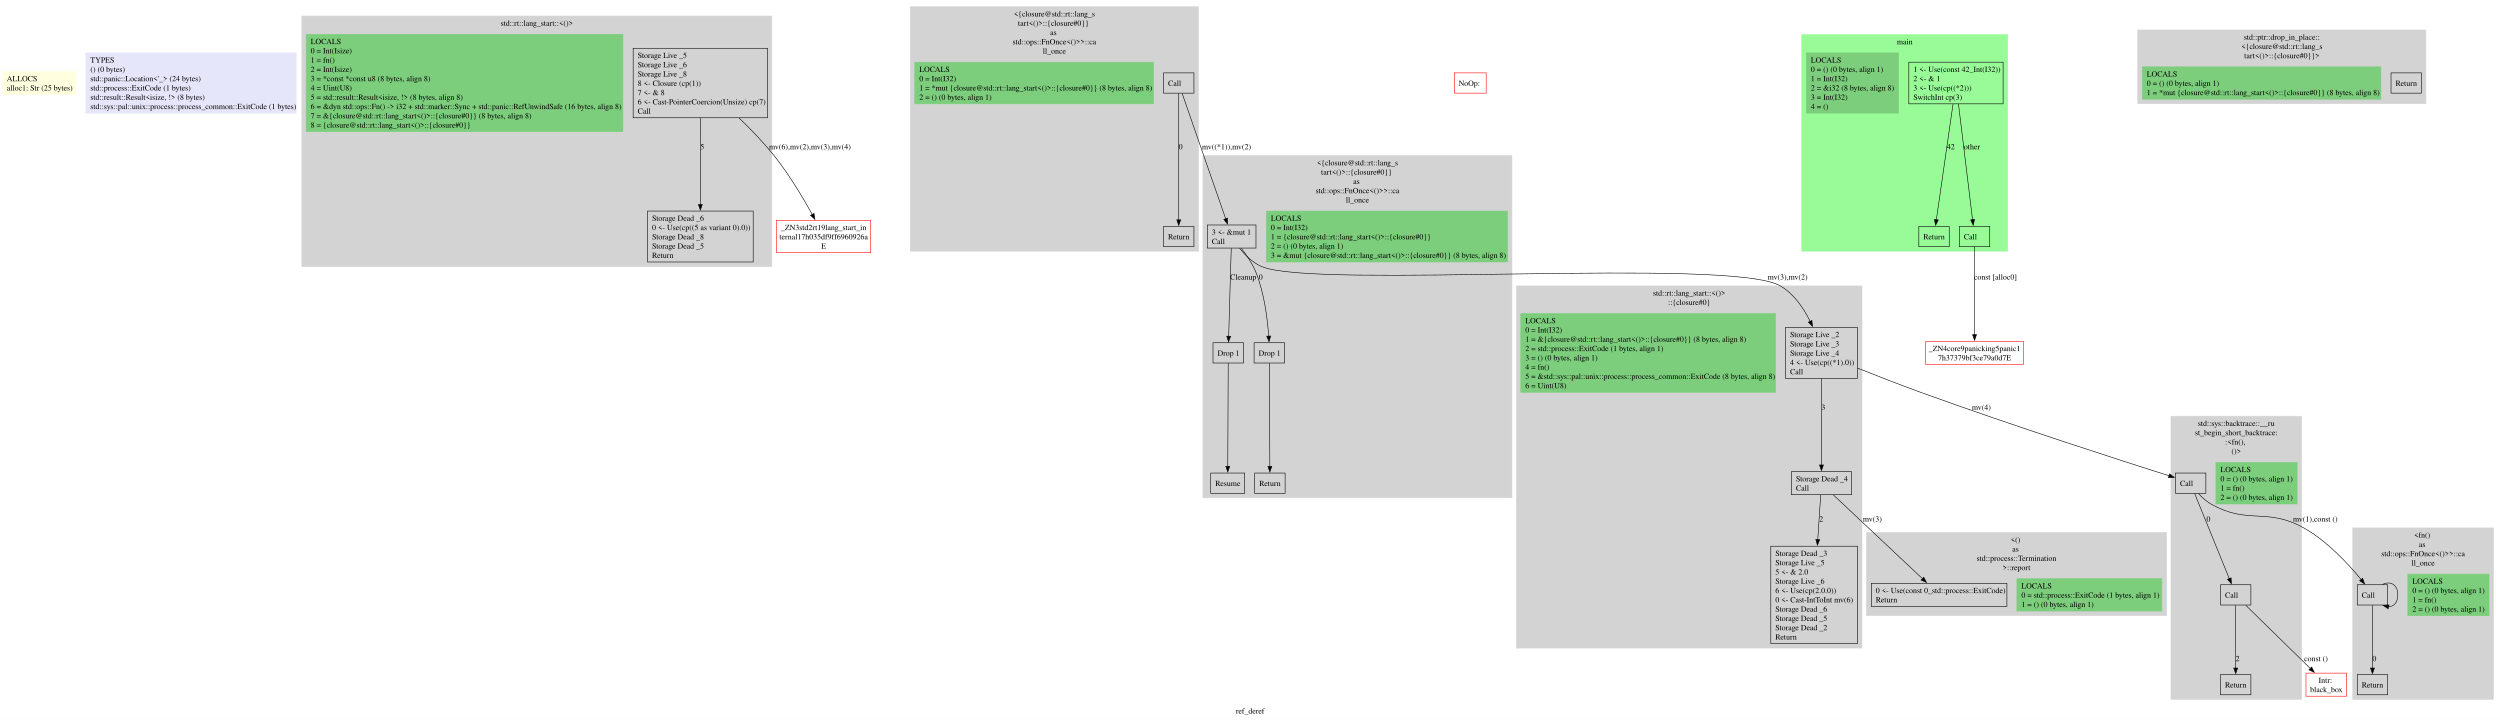
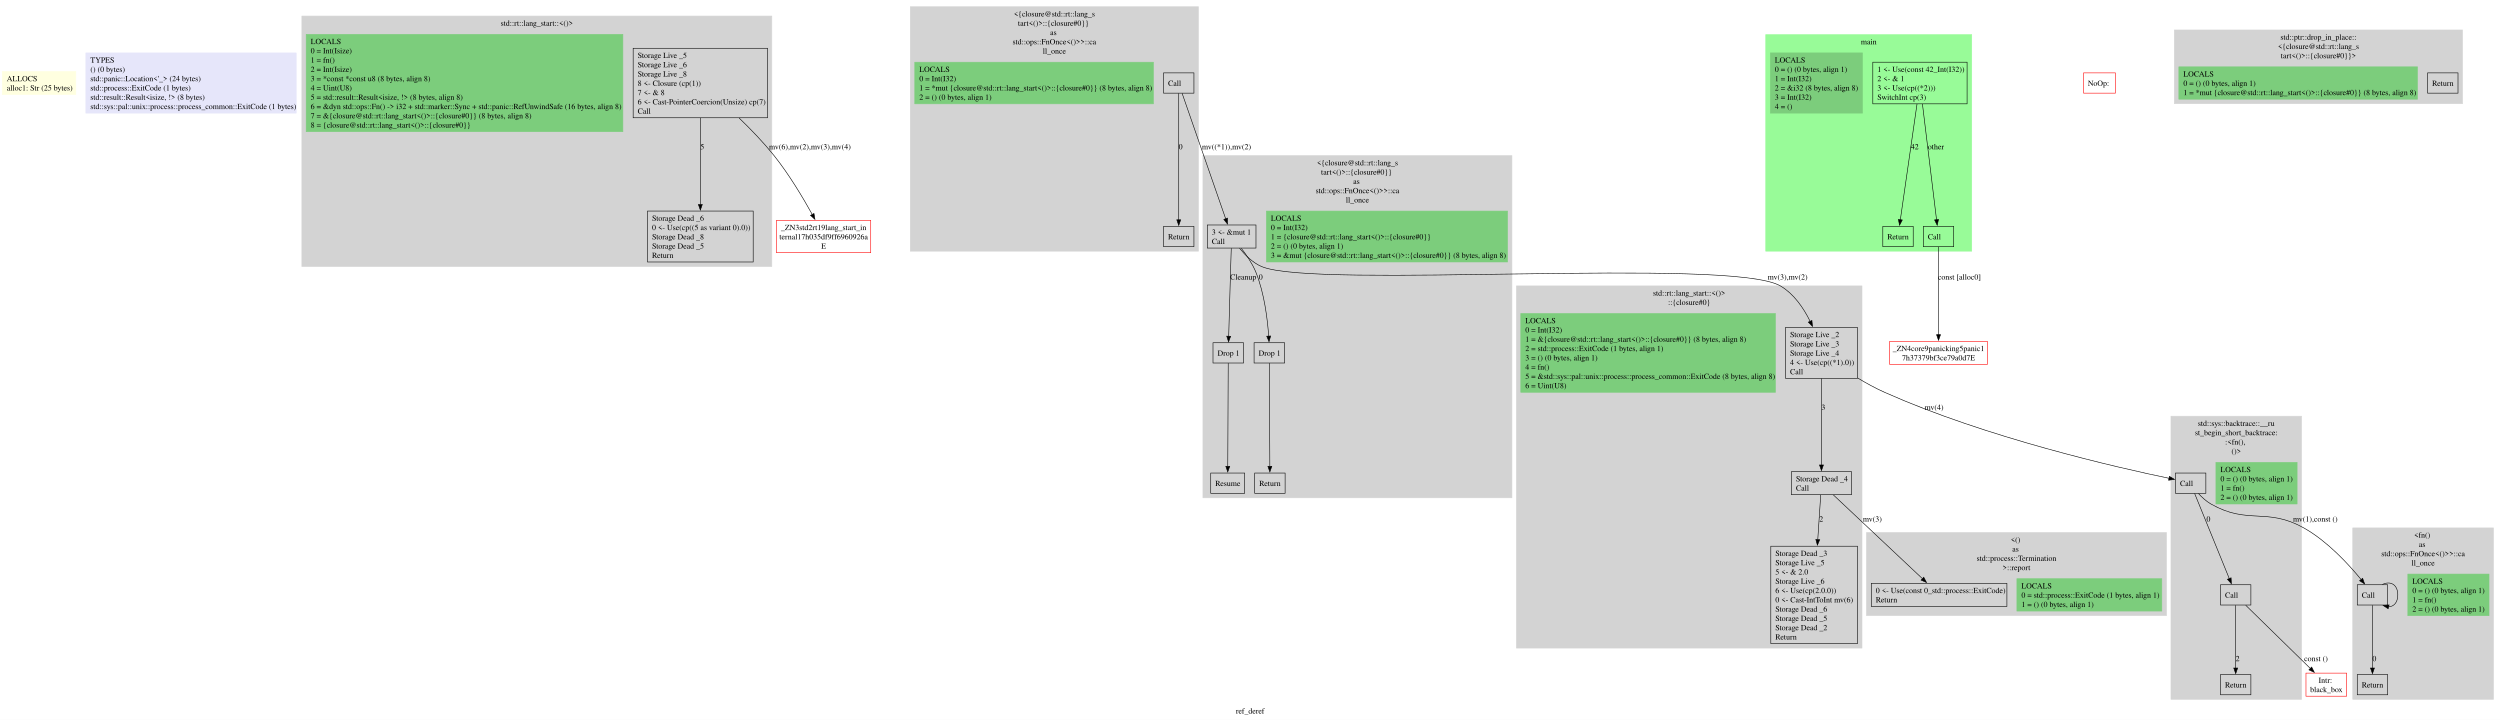
<svg xmlns="http://www.w3.org/2000/svg" width="4442pt" height="1279pt" viewBox="0.00 0.00 4442.00 1279.00">
  <g id="graph0" class="graph" transform="scale(1 1) rotate(0) translate(4 1275)">
    <polygon fill="white" stroke="none" points="-4,4 -4,-1275 4438.38,-1275 4438.38,4 -4,4" />
    <text xml:space="preserve" text-anchor="middle" x="2217.19" y="-7.2" font-family="Times,serif" font-size="14.00">ref_deref</text>
    <g id="clust1" class="cluster">
      <polygon fill="lightgray" stroke="lightgray" points="532.38,-801.5 532.38,-1246.5 1367.38,-1246.5 1367.38,-801.5 532.38,-801.5" />
      <text xml:space="preserve" text-anchor="middle" x="949.88" y="-1229.2" font-family="Times,serif" font-size="14.00">std::rt::lang_start::&lt;()&gt;</text>
    </g>
    <g id="clust2" class="cluster">
      <polygon fill="lightgray" stroke="lightgray" points="2690.38,-123.5 2690.38,-767 3304.38,-767 3304.38,-123.5 2690.38,-123.5" />
      <text xml:space="preserve" text-anchor="middle" x="2997.38" y="-749.7" font-family="Times,serif" font-size="14.00">std::rt::lang_start::&lt;()&gt;</text>
      <text xml:space="preserve" text-anchor="middle" x="2997.38" y="-733.2" font-family="Times,serif" font-size="14.00">::{closure#0}</text>
    </g>
    <g id="clust3" class="cluster">
      <polygon fill="lightgray" stroke="lightgray" points="3853.38,-32.5 3853.38,-535.5 4085.38,-535.5 4085.38,-32.5 3853.38,-32.5" />
      <text xml:space="preserve" text-anchor="middle" x="3969.38" y="-518.2" font-family="Times,serif" font-size="14.00">std::sys::backtrace::__ru</text>
      <text xml:space="preserve" text-anchor="middle" x="3969.38" y="-501.7" font-family="Times,serif" font-size="14.00">st_begin_short_backtrace:</text>
      <text xml:space="preserve" text-anchor="middle" x="3969.38" y="-485.2" font-family="Times,serif" font-size="14.00">:&lt;fn(), </text>
      <text xml:space="preserve" text-anchor="middle" x="3969.38" y="-468.7" font-family="Times,serif" font-size="14.00">()&gt;</text>
    </g>
    <g id="clust4" class="cluster">
      <polygon fill="lightgray" stroke="lightgray" points="1613.38,-828.75 1613.38,-1263 2125.38,-1263 2125.38,-828.75 1613.38,-828.75" />
      <text xml:space="preserve" text-anchor="middle" x="1869.38" y="-1245.7" font-family="Times,serif" font-size="14.00">&lt;{closure@std::rt::lang_s</text>
      <text xml:space="preserve" text-anchor="middle" x="1869.38" y="-1229.2" font-family="Times,serif" font-size="14.00">tart&lt;()&gt;::{closure#0}} </text>
      <text xml:space="preserve" text-anchor="middle" x="1869.38" y="-1212.7" font-family="Times,serif" font-size="14.00">as </text>
      <text xml:space="preserve" text-anchor="middle" x="1869.38" y="-1196.2" font-family="Times,serif" font-size="14.00">std::ops::FnOnce&lt;()&gt;&gt;::ca</text>
      <text xml:space="preserve" text-anchor="middle" x="1869.38" y="-1179.7" font-family="Times,serif" font-size="14.00">ll_once</text>
    </g>
    <g id="clust5" class="cluster">
      <polygon fill="lightgray" stroke="lightgray" points="4176.38,-32.5 4176.38,-337 4426.38,-337 4426.38,-32.5 4176.38,-32.5" />
      <text xml:space="preserve" text-anchor="middle" x="4301.38" y="-319.7" font-family="Times,serif" font-size="14.00">&lt;fn() </text>
      <text xml:space="preserve" text-anchor="middle" x="4301.38" y="-303.2" font-family="Times,serif" font-size="14.00">as </text>
      <text xml:space="preserve" text-anchor="middle" x="4301.38" y="-286.7" font-family="Times,serif" font-size="14.00">std::ops::FnOnce&lt;()&gt;&gt;::ca</text>
      <text xml:space="preserve" text-anchor="middle" x="4301.38" y="-270.2" font-family="Times,serif" font-size="14.00">ll_once</text>
    </g>
    <g id="clust6" class="cluster">
      <polygon fill="lightgray" stroke="lightgray" points="2133.38,-390.5 2133.38,-998.5 2682.38,-998.5 2682.38,-390.5 2133.38,-390.5" />
      <text xml:space="preserve" text-anchor="middle" x="2407.88" y="-981.2" font-family="Times,serif" font-size="14.00">&lt;{closure@std::rt::lang_s</text>
      <text xml:space="preserve" text-anchor="middle" x="2407.88" y="-964.7" font-family="Times,serif" font-size="14.00">tart&lt;()&gt;::{closure#0}} </text>
      <text xml:space="preserve" text-anchor="middle" x="2407.88" y="-948.2" font-family="Times,serif" font-size="14.00">as </text>
      <text xml:space="preserve" text-anchor="middle" x="2407.88" y="-931.7" font-family="Times,serif" font-size="14.00">std::ops::FnOnce&lt;()&gt;&gt;::ca</text>
      <text xml:space="preserve" text-anchor="middle" x="2407.88" y="-915.2" font-family="Times,serif" font-size="14.00">ll_once</text>
    </g>
    <g id="clust7" class="cluster">
-       <polygon fill="lightgray" stroke="lightgray" points="3794.38,-1090.75 3794.38,-1221.75 4306.38,-1221.75 4306.38,-1090.75 3794.38,-1090.75" />
-       <text xml:space="preserve" text-anchor="middle" x="4050.38" y="-1204.45" font-family="Times,serif" font-size="14.00">std::ptr::drop_in_place::</text>
-       <text xml:space="preserve" text-anchor="middle" x="4050.38" y="-1187.95" font-family="Times,serif" font-size="14.00">&lt;{closure@std::rt::lang_s</text>
-       <text xml:space="preserve" text-anchor="middle" x="4050.38" y="-1171.45" font-family="Times,serif" font-size="14.00">tart&lt;()&gt;::{closure#0}}&gt;</text>
+       <polygon fill="lightgray" stroke="lightgray" points="3859.38,-1090.75 3859.38,-1221.75 4371.38,-1221.75 4371.38,-1090.75 3859.38,-1090.75" />
+       <text xml:space="preserve" text-anchor="middle" x="4115.38" y="-1204.45" font-family="Times,serif" font-size="14.00">std::ptr::drop_in_place::</text>
+       <text xml:space="preserve" text-anchor="middle" x="4115.38" y="-1187.95" font-family="Times,serif" font-size="14.00">&lt;{closure@std::rt::lang_s</text>
+       <text xml:space="preserve" text-anchor="middle" x="4115.38" y="-1171.45" font-family="Times,serif" font-size="14.00">tart&lt;()&gt;::{closure#0}}&gt;</text>
    </g>
    <g id="clust8" class="cluster">
      <polygon fill="lightgray" stroke="lightgray" points="3312.38,-181.25 3312.38,-328.75 3845.38,-328.75 3845.38,-181.25 3312.38,-181.25" />
      <text xml:space="preserve" text-anchor="middle" x="3578.88" y="-311.45" font-family="Times,serif" font-size="14.00">&lt;() </text>
      <text xml:space="preserve" text-anchor="middle" x="3578.88" y="-294.95" font-family="Times,serif" font-size="14.00">as </text>
      <text xml:space="preserve" text-anchor="middle" x="3578.88" y="-278.45" font-family="Times,serif" font-size="14.00">std::process::Termination</text>
      <text xml:space="preserve" text-anchor="middle" x="3578.88" y="-261.95" font-family="Times,serif" font-size="14.00">&gt;::report</text>
    </g>
    <g id="clust9" class="cluster">
-       <polygon fill="palegreen" stroke="palegreen" points="3197.38,-828.75 3197.38,-1213.5 3563.38,-1213.5 3563.38,-828.75 3197.38,-828.75" />
-       <text xml:space="preserve" text-anchor="middle" x="3380.38" y="-1196.2" font-family="Times,serif" font-size="14.00">main</text>
+       <polygon fill="palegreen" stroke="palegreen" points="3133.38,-828.75 3133.38,-1213.5 3499.38,-1213.5 3499.38,-828.75 3133.38,-828.75" />
+       <text xml:space="preserve" text-anchor="middle" x="3316.38" y="-1196.2" font-family="Times,serif" font-size="14.00">main</text>
    </g>
    <g id="node1" class="node">
      <polygon fill="lightyellow" stroke="lightyellow" points="130.75,-1148 0,-1148 0,-1107 130.75,-1107 130.75,-1148" />
      <text xml:space="preserve" text-anchor="start" x="8" y="-1130.7" font-family="Times,serif" font-size="14.00">ALLOCS</text>
      <text xml:space="preserve" text-anchor="start" x="8" y="-1114.2" font-family="Times,serif" font-size="14.00">alloc1: Str (25 bytes)</text>
    </g>
    <g id="node2" class="node">
      <polygon fill="lavender" stroke="lavender" points="522.25,-1181 148.5,-1181 148.5,-1074 522.25,-1074 522.25,-1181" />
      <text xml:space="preserve" text-anchor="start" x="156.5" y="-1163.7" font-family="Times,serif" font-size="14.00">TYPES</text>
      <text xml:space="preserve" text-anchor="start" x="156.5" y="-1147.2" font-family="Times,serif" font-size="14.00">() (0 bytes)</text>
      <text xml:space="preserve" text-anchor="start" x="156.5" y="-1130.7" font-family="Times,serif" font-size="14.00">std::panic::Location&lt;'_&gt; (24 bytes)</text>
      <text xml:space="preserve" text-anchor="start" x="156.5" y="-1114.2" font-family="Times,serif" font-size="14.00">std::process::ExitCode (1 bytes)</text>
      <text xml:space="preserve" text-anchor="start" x="156.5" y="-1097.7" font-family="Times,serif" font-size="14.00">std::result::Result&lt;isize, !&gt; (8 bytes)</text>
      <text xml:space="preserve" text-anchor="start" x="156.5" y="-1081.2" font-family="Times,serif" font-size="14.00">std::sys::pal::unix::process::process_common::ExitCode (1 bytes)</text>
    </g>
    <g id="node3" class="node">
      <polygon fill="none" stroke="red" points="1543.12,-883.5 1375.62,-883.5 1375.62,-826 1543.12,-826 1543.12,-883.5" />
      <text xml:space="preserve" text-anchor="middle" x="1459.38" y="-866.2" font-family="Times,serif" font-size="14.00">_ZN3std2rt19lang_start_in</text>
      <text xml:space="preserve" text-anchor="middle" x="1459.38" y="-849.7" font-family="Times,serif" font-size="14.00">ternal17h035df9ff6960926a</text>
      <text xml:space="preserve" text-anchor="middle" x="1459.38" y="-833.2" font-family="Times,serif" font-size="14.00">E</text>
    </g>
    <g id="node4" class="node">
      <polygon fill="none" stroke="red" points="4165.5,-79 4093.25,-79 4093.25,-38 4165.5,-38 4165.5,-79" />
      <text xml:space="preserve" text-anchor="middle" x="4129.38" y="-61.7" font-family="Times,serif" font-size="14.00">Intr: </text>
      <text xml:space="preserve" text-anchor="middle" x="4129.38" y="-45.2" font-family="Times,serif" font-size="14.00">black_box</text>
    </g>
    <g id="node5" class="node">
-       <polygon fill="none" stroke="red" points="2636.62,-1145.5 2580.12,-1145.5 2580.12,-1109.5 2636.62,-1109.5 2636.62,-1145.5" />
-       <text xml:space="preserve" text-anchor="middle" x="2608.38" y="-1122.45" font-family="Times,serif" font-size="14.00">NoOp: </text>
+       <polygon fill="none" stroke="red" points="3527.12,-668.5 3353.62,-668.5 3353.62,-627.5 3527.12,-627.5 3527.12,-668.5" />
+       <text xml:space="preserve" text-anchor="middle" x="3440.38" y="-651.2" font-family="Times,serif" font-size="14.00">_ZN4core9panicking5panic1</text>
+       <text xml:space="preserve" text-anchor="middle" x="3440.38" y="-634.7" font-family="Times,serif" font-size="14.00">7h37379bf3ce79a0d7E</text>
    </g>
    <g id="node6" class="node">
-       <polygon fill="none" stroke="red" points="3591.12,-668.5 3417.62,-668.5 3417.62,-627.5 3591.12,-627.5 3591.12,-668.5" />
-       <text xml:space="preserve" text-anchor="middle" x="3504.38" y="-651.2" font-family="Times,serif" font-size="14.00">_ZN4core9panicking5panic1</text>
-       <text xml:space="preserve" text-anchor="middle" x="3504.38" y="-634.7" font-family="Times,serif" font-size="14.00">7h37379bf3ce79a0d7E</text>
+       <polygon fill="none" stroke="red" points="3754.62,-1145.5 3698.12,-1145.5 3698.12,-1109.5 3754.62,-1109.5 3754.62,-1145.5" />
+       <text xml:space="preserve" text-anchor="middle" x="3726.38" y="-1122.45" font-family="Times,serif" font-size="14.00">NoOp: </text>
    </g>
    <g id="node7" class="node">
      <polygon fill="#7ccd7c" stroke="#7ccd7c" points="1102.75,-1214 540,-1214 540,-1041 1102.75,-1041 1102.75,-1214" />
      <text xml:space="preserve" text-anchor="start" x="548" y="-1196.7" font-family="Times,serif" font-size="14.00">LOCALS</text>
      <text xml:space="preserve" text-anchor="start" x="548" y="-1180.2" font-family="Times,serif" font-size="14.00">0 = Int(Isize)</text>
      <text xml:space="preserve" text-anchor="start" x="548" y="-1163.7" font-family="Times,serif" font-size="14.00">1 = fn()</text>
      <text xml:space="preserve" text-anchor="start" x="548" y="-1147.2" font-family="Times,serif" font-size="14.00">2 = Int(Isize)</text>
      <text xml:space="preserve" text-anchor="start" x="548" y="-1130.7" font-family="Times,serif" font-size="14.00">3 = *const *const u8 (8 bytes, align 8)</text>
      <text xml:space="preserve" text-anchor="start" x="548" y="-1114.2" font-family="Times,serif" font-size="14.00">4 = Uint(U8)</text>
      <text xml:space="preserve" text-anchor="start" x="548" y="-1097.7" font-family="Times,serif" font-size="14.00">5 = std::result::Result&lt;isize, !&gt; (8 bytes, align 8)</text>
      <text xml:space="preserve" text-anchor="start" x="548" y="-1081.2" font-family="Times,serif" font-size="14.00">6 = &amp;dyn std::ops::Fn() -&gt; i32 + std::marker::Sync + std::panic::RefUnwindSafe (16 bytes, align 8)</text>
      <text xml:space="preserve" text-anchor="start" x="548" y="-1064.7" font-family="Times,serif" font-size="14.00">7 = &amp;{closure@std::rt::lang_start&lt;()&gt;::{closure#0}} (8 bytes, align 8)</text>
      <text xml:space="preserve" text-anchor="start" x="548" y="-1048.2" font-family="Times,serif" font-size="14.00">8 = {closure@std::rt::lang_start&lt;()&gt;::{closure#0}}</text>
    </g>
    <g id="node8" class="node">
      <polygon fill="none" stroke="black" points="1359.75,-1189.25 1121,-1189.25 1121,-1065.75 1359.75,-1065.75 1359.75,-1189.25" />
      <text xml:space="preserve" text-anchor="start" x="1129" y="-1171.95" font-family="Times,serif" font-size="14.00">Storage Live _5</text>
      <text xml:space="preserve" text-anchor="start" x="1129" y="-1155.45" font-family="Times,serif" font-size="14.00">Storage Live _6</text>
      <text xml:space="preserve" text-anchor="start" x="1129" y="-1138.95" font-family="Times,serif" font-size="14.00">Storage Live _8</text>
      <text xml:space="preserve" text-anchor="start" x="1129" y="-1122.45" font-family="Times,serif" font-size="14.00">8 &lt;- Closure (cp(1))</text>
      <text xml:space="preserve" text-anchor="start" x="1129" y="-1105.95" font-family="Times,serif" font-size="14.00">7 &lt;- &amp; 8</text>
      <text xml:space="preserve" text-anchor="start" x="1129" y="-1089.45" font-family="Times,serif" font-size="14.00">6 &lt;- Cast-PointerCoercion(Unsize) cp(7)</text>
      <text xml:space="preserve" text-anchor="start" x="1129" y="-1072.95" font-family="Times,serif" font-size="14.00">Call</text>
    </g>
    <g id="edge2" class="edge">
      <path fill="none" stroke="black" d="M1309.27,-1065.31C1330.32,-1045.05 1352.8,-1021.72 1371.38,-998.5 1397.89,-965.35 1422.75,-923.65 1439.24,-893.9" />
      <polygon fill="black" stroke="black" points="1442.25,-895.69 1443.98,-885.24 1436.11,-892.33 1442.25,-895.69" />
      <text xml:space="preserve" text-anchor="middle" x="1435.05" y="-1009.7" font-family="Times,serif" font-size="14.00">mv(6),mv(2),mv(3),mv(4)</text>
    </g>
    <g id="node9" class="node">
      <polygon fill="none" stroke="black" points="1334.25,-900 1146.5,-900 1146.5,-809.5 1334.25,-809.5 1334.25,-900" />
      <text xml:space="preserve" text-anchor="start" x="1154.5" y="-882.7" font-family="Times,serif" font-size="14.00">Storage Dead _6</text>
      <text xml:space="preserve" text-anchor="start" x="1154.5" y="-866.2" font-family="Times,serif" font-size="14.00">0 &lt;- Use(cp((5 as variant 0).0))</text>
      <text xml:space="preserve" text-anchor="start" x="1154.5" y="-849.7" font-family="Times,serif" font-size="14.00">Storage Dead _8</text>
      <text xml:space="preserve" text-anchor="start" x="1154.5" y="-833.2" font-family="Times,serif" font-size="14.00">Storage Dead _5</text>
      <text xml:space="preserve" text-anchor="start" x="1154.5" y="-816.7" font-family="Times,serif" font-size="14.00">Return</text>
    </g>
    <g id="edge1" class="edge">
      <path fill="none" stroke="black" d="M1240.38,-1065.4C1240.38,-1019.2 1240.38,-956.29 1240.38,-911.46" />
      <polygon fill="black" stroke="black" points="1243.88,-911.7 1240.38,-901.7 1236.88,-911.7 1243.88,-911.7" />
      <text xml:space="preserve" text-anchor="middle" x="1243.75" y="-1009.7" font-family="Times,serif" font-size="14.00">5</text>
    </g>
    <g id="node10" class="node">
      <polygon fill="#7ccd7c" stroke="#7ccd7c" points="3150.62,-718 2698.12,-718 2698.12,-578 3150.62,-578 3150.62,-718" />
      <text xml:space="preserve" text-anchor="start" x="2706.12" y="-700.7" font-family="Times,serif" font-size="14.00">LOCALS</text>
      <text xml:space="preserve" text-anchor="start" x="2706.12" y="-684.2" font-family="Times,serif" font-size="14.00">0 = Int(I32)</text>
      <text xml:space="preserve" text-anchor="start" x="2706.12" y="-667.7" font-family="Times,serif" font-size="14.00">1 = &amp;{closure@std::rt::lang_start&lt;()&gt;::{closure#0}} (8 bytes, align 8)</text>
      <text xml:space="preserve" text-anchor="start" x="2706.12" y="-651.2" font-family="Times,serif" font-size="14.00">2 = std::process::ExitCode (1 bytes, align 1)</text>
      <text xml:space="preserve" text-anchor="start" x="2706.12" y="-634.7" font-family="Times,serif" font-size="14.00">3 = () (0 bytes, align 1)</text>
      <text xml:space="preserve" text-anchor="start" x="2706.12" y="-618.2" font-family="Times,serif" font-size="14.00">4 = fn()</text>
      <text xml:space="preserve" text-anchor="start" x="2706.12" y="-601.7" font-family="Times,serif" font-size="14.00">5 = &amp;std::sys::pal::unix::process::process_common::ExitCode (8 bytes, align 8)</text>
      <text xml:space="preserve" text-anchor="start" x="2706.12" y="-585.2" font-family="Times,serif" font-size="14.00">6 = Uint(U8)</text>
    </g>
    <g id="node11" class="node">
      <polygon fill="none" stroke="black" points="3296.25,-693.25 3168.5,-693.25 3168.5,-602.75 3296.25,-602.75 3296.25,-693.25" />
      <text xml:space="preserve" text-anchor="start" x="3176.5" y="-675.95" font-family="Times,serif" font-size="14.00">Storage Live _2</text>
      <text xml:space="preserve" text-anchor="start" x="3176.5" y="-659.45" font-family="Times,serif" font-size="14.00">Storage Live _3</text>
      <text xml:space="preserve" text-anchor="start" x="3176.5" y="-642.95" font-family="Times,serif" font-size="14.00">Storage Live _4</text>
      <text xml:space="preserve" text-anchor="start" x="3176.5" y="-626.45" font-family="Times,serif" font-size="14.00">4 &lt;- Use(cp((*1).0))</text>
      <text xml:space="preserve" text-anchor="start" x="3176.5" y="-609.95" font-family="Times,serif" font-size="14.00">Call</text>
    </g>
    <g id="node12" class="node">
      <polygon fill="none" stroke="black" points="3285.75,-437 3179,-437 3179,-396 3285.75,-396 3285.75,-437" />
      <text xml:space="preserve" text-anchor="start" x="3187" y="-419.7" font-family="Times,serif" font-size="14.00">Storage Dead _4</text>
      <text xml:space="preserve" text-anchor="start" x="3187" y="-403.2" font-family="Times,serif" font-size="14.00">Call</text>
    </g>
    <g id="edge3" class="edge">
      <path fill="none" stroke="black" d="M3232.38,-602.48C3232.38,-557.23 3232.38,-488.32 3232.38,-448.63" />
      <polygon fill="black" stroke="black" points="3235.88,-448.82 3232.38,-438.82 3228.88,-448.82 3235.88,-448.82" />
      <text xml:space="preserve" text-anchor="middle" x="3235.75" y="-546.7" font-family="Times,serif" font-size="14.00">3</text>
    </g>
    <g id="node14" class="node">
      <polygon fill="none" stroke="black" points="3915.38,-434.5 3861.38,-434.5 3861.38,-398.5 3915.38,-398.5 3915.38,-434.5" />
      <text xml:space="preserve" text-anchor="start" x="3869.38" y="-411.45" font-family="Times,serif" font-size="14.00">Call</text>
    </g>
    <g id="edge5" class="edge">
-       <path fill="none" stroke="black" d="M3296.44,-620.98C3329.69,-607.7 3371.05,-591.55 3408.38,-578 3571.47,-518.8 3768.55,-455.44 3850.14,-429.55" />
-       <polygon fill="black" stroke="black" points="3850.96,-432.97 3859.43,-426.61 3848.84,-426.29 3850.96,-432.97" />
-       <text xml:space="preserve" text-anchor="middle" x="3516.52" y="-546.7" font-family="Times,serif" font-size="14.00">mv(4)</text>
+       <path fill="none" stroke="black" d="M3296.52,-603.48C3311.78,-594.26 3328.31,-585.16 3344.38,-578 3525.94,-497.02 3759.49,-443.94 3850.09,-425.12" />
+       <polygon fill="black" stroke="black" points="3850.59,-428.59 3859.68,-423.15 3849.18,-421.74 3850.59,-428.59" />
+       <text xml:space="preserve" text-anchor="middle" x="3432.43" y="-546.7" font-family="Times,serif" font-size="14.00">mv(4)</text>
    </g>
    <g id="node13" class="node">
      <polygon fill="none" stroke="black" points="3296.38,-304.5 3142.38,-304.5 3142.38,-131.5 3296.38,-131.5 3296.38,-304.5" />
      <text xml:space="preserve" text-anchor="start" x="3150.38" y="-287.2" font-family="Times,serif" font-size="14.00">Storage Dead _3</text>
      <text xml:space="preserve" text-anchor="start" x="3150.38" y="-270.7" font-family="Times,serif" font-size="14.00">Storage Live _5</text>
      <text xml:space="preserve" text-anchor="start" x="3150.38" y="-254.2" font-family="Times,serif" font-size="14.00">5 &lt;- &amp; 2.0</text>
      <text xml:space="preserve" text-anchor="start" x="3150.38" y="-237.7" font-family="Times,serif" font-size="14.00">Storage Live _6</text>
      <text xml:space="preserve" text-anchor="start" x="3150.38" y="-221.2" font-family="Times,serif" font-size="14.00">6 &lt;- Use(cp(2.0.0))</text>
      <text xml:space="preserve" text-anchor="start" x="3150.38" y="-204.7" font-family="Times,serif" font-size="14.00">0 &lt;- Cast-IntToInt mv(6)</text>
      <text xml:space="preserve" text-anchor="start" x="3150.38" y="-188.2" font-family="Times,serif" font-size="14.00">Storage Dead _6</text>
      <text xml:space="preserve" text-anchor="start" x="3150.38" y="-171.7" font-family="Times,serif" font-size="14.00">Storage Dead _5</text>
      <text xml:space="preserve" text-anchor="start" x="3150.38" y="-155.2" font-family="Times,serif" font-size="14.00">Storage Dead _2</text>
      <text xml:space="preserve" text-anchor="start" x="3150.38" y="-138.7" font-family="Times,serif" font-size="14.00">Return</text>
    </g>
    <g id="edge4" class="edge">
      <path fill="none" stroke="black" d="M3231.06,-395.58C3229.8,-376.54 3227.8,-346.38 3225.81,-316.33" />
      <polygon fill="black" stroke="black" points="3229.31,-316.1 3225.15,-306.35 3222.32,-316.56 3229.31,-316.1" />
      <text xml:space="preserve" text-anchor="middle" x="3231.91" y="-348.2" font-family="Times,serif" font-size="14.00">2</text>
    </g>
    <g id="node15" class="node">
      <polygon fill="none" stroke="black" points="3561.88,-238.5 3320.88,-238.5 3320.88,-197.5 3561.88,-197.5 3561.88,-238.5" />
      <text xml:space="preserve" text-anchor="start" x="3328.88" y="-221.2" font-family="Times,serif" font-size="14.00">0 &lt;- Use(const 0_std::process::ExitCode)</text>
      <text xml:space="preserve" text-anchor="start" x="3328.88" y="-204.7" font-family="Times,serif" font-size="14.00">Return</text>
    </g>
    <g id="edge6" class="edge">
      <path fill="none" stroke="black" d="M3253.57,-395.58C3291.04,-360.34 3369.08,-286.97 3411.82,-246.78" />
      <polygon fill="black" stroke="black" points="3414.14,-249.41 3419.03,-240.01 3409.34,-244.31 3414.14,-249.41" />
      <text xml:space="preserve" text-anchor="middle" x="3322.82" y="-348.2" font-family="Times,serif" font-size="14.00">mv(3)</text>
    </g>
    <g id="node17" class="node">
      <polygon fill="none" stroke="black" points="3995.38,-236 3941.38,-236 3941.38,-200 3995.38,-200 3995.38,-236" />
      <text xml:space="preserve" text-anchor="start" x="3949.38" y="-212.95" font-family="Times,serif" font-size="14.00">Call</text>
    </g>
    <g id="edge7" class="edge">
      <path fill="none" stroke="black" d="M3895.47,-398.06C3909.35,-363.98 3940.18,-288.26 3956.96,-247.05" />
      <polygon fill="black" stroke="black" points="3960.19,-248.38 3960.72,-237.8 3953.71,-245.74 3960.19,-248.38" />
      <text xml:space="preserve" text-anchor="middle" x="3919.91" y="-348.2" font-family="Times,serif" font-size="14.00">0</text>
    </g>
    <g id="node19" class="node">
      <polygon fill="none" stroke="black" points="4238.38,-236 4184.38,-236 4184.38,-200 4238.38,-200 4238.38,-236" />
      <text xml:space="preserve" text-anchor="start" x="4192.38" y="-212.95" font-family="Times,serif" font-size="14.00">Call</text>
    </g>
    <g id="edge9" class="edge">
      <path fill="none" stroke="black" d="M3902.25,-398.06C3908.38,-391.38 3916.08,-384.23 3924.38,-379.5 3990.14,-341.96 4023.3,-374 4089.38,-337 4131.23,-313.56 4169.19,-272.21 4191.28,-245.21" />
      <polygon fill="black" stroke="black" points="4193.95,-247.48 4197.47,-237.49 4188.48,-243.11 4193.95,-247.48" />
      <text xml:space="preserve" text-anchor="middle" x="4109.85" y="-348.2" font-family="Times,serif" font-size="14.00">mv(1),const ()</text>
    </g>
    <g id="node16" class="node">
      <polygon fill="#7ccd7c" stroke="#7ccd7c" points="4077.5,-453.5 3933.25,-453.5 3933.25,-379.5 4077.5,-379.5 4077.5,-453.5" />
      <text xml:space="preserve" text-anchor="start" x="3941.25" y="-436.2" font-family="Times,serif" font-size="14.00">LOCALS</text>
      <text xml:space="preserve" text-anchor="start" x="3941.25" y="-419.7" font-family="Times,serif" font-size="14.00">0 = () (0 bytes, align 1)</text>
      <text xml:space="preserve" text-anchor="start" x="3941.25" y="-403.2" font-family="Times,serif" font-size="14.00">1 = fn()</text>
      <text xml:space="preserve" text-anchor="start" x="3941.25" y="-386.7" font-family="Times,serif" font-size="14.00">2 = () (0 bytes, align 1)</text>
    </g>
    <g id="edge10" class="edge">
      <path fill="none" stroke="black" d="M3986.22,-199.54C4014.07,-172.3 4068.11,-119.44 4101.24,-87.03" />
      <polygon fill="black" stroke="black" points="4103.4,-89.81 4108.1,-80.31 4098.5,-84.8 4103.4,-89.81" />
      <text xml:space="preserve" text-anchor="middle" x="4111.09" y="-100.2" font-family="Times,serif" font-size="14.00">const ()</text>
    </g>
    <g id="node18" class="node">
      <polygon fill="none" stroke="black" points="3995.38,-76.5 3941.38,-76.5 3941.38,-40.5 3995.38,-40.5 3995.38,-76.5" />
      <text xml:space="preserve" text-anchor="start" x="3949.38" y="-53.45" font-family="Times,serif" font-size="14.00">Return</text>
    </g>
    <g id="edge8" class="edge">
      <path fill="none" stroke="black" d="M3968.38,-199.54C3968.38,-172.56 3968.38,-120.44 3968.38,-87.95" />
      <polygon fill="black" stroke="black" points="3971.88,-88.07 3968.38,-78.07 3964.88,-88.07 3971.88,-88.07" />
      <text xml:space="preserve" text-anchor="middle" x="3971.75" y="-100.2" font-family="Times,serif" font-size="14.00">2</text>
    </g>
    <g id="edge14" class="edge">
      <path fill="none" stroke="black" d="M4228.93,-236.41C4242.52,-243.3 4256.38,-237.16 4256.38,-218 4256.38,-204.08 4249.06,-197.03 4239.85,-196.86" />
      <polygon fill="black" stroke="black" points="4239.25,-193.4 4230.4,-199.22 4240.95,-200.2 4239.25,-193.4" />
    </g>
    <g id="node25" class="node">
      <polygon fill="none" stroke="black" points="4238.38,-76.5 4184.38,-76.5 4184.38,-40.5 4238.38,-40.5 4238.38,-76.5" />
      <text xml:space="preserve" text-anchor="start" x="4192.38" y="-53.45" font-family="Times,serif" font-size="14.00">Return</text>
    </g>
    <g id="edge13" class="edge">
      <path fill="none" stroke="black" d="M4211.38,-199.54C4211.38,-172.56 4211.38,-120.44 4211.38,-87.95" />
      <polygon fill="black" stroke="black" points="4214.88,-88.07 4211.38,-78.07 4207.88,-88.07 4214.88,-88.07" />
      <text xml:space="preserve" text-anchor="middle" x="4214.75" y="-100.2" font-family="Times,serif" font-size="14.00">0</text>
    </g>
    <g id="node20" class="node">
      <polygon fill="#7ccd7c" stroke="#7ccd7c" points="2045.38,-1164.5 1621.38,-1164.5 1621.38,-1090.5 2045.38,-1090.5 2045.38,-1164.5" />
      <text xml:space="preserve" text-anchor="start" x="1629.38" y="-1147.2" font-family="Times,serif" font-size="14.00">LOCALS</text>
      <text xml:space="preserve" text-anchor="start" x="1629.38" y="-1130.7" font-family="Times,serif" font-size="14.00">0 = Int(I32)</text>
      <text xml:space="preserve" text-anchor="start" x="1629.38" y="-1114.2" font-family="Times,serif" font-size="14.00">1 = *mut {closure@std::rt::lang_start&lt;()&gt;::{closure#0}} (8 bytes, align 8)</text>
      <text xml:space="preserve" text-anchor="start" x="1629.38" y="-1097.7" font-family="Times,serif" font-size="14.00">2 = () (0 bytes, align 1)</text>
    </g>
    <g id="node21" class="node">
      <polygon fill="none" stroke="black" points="2117.38,-1145.5 2063.38,-1145.5 2063.38,-1109.5 2117.38,-1109.5 2117.38,-1145.5" />
      <text xml:space="preserve" text-anchor="start" x="2071.38" y="-1122.45" font-family="Times,serif" font-size="14.00">Call</text>
    </g>
    <g id="node22" class="node">
      <polygon fill="none" stroke="black" points="2117.38,-872.75 2063.38,-872.75 2063.38,-836.75 2117.38,-836.75 2117.38,-872.75" />
      <text xml:space="preserve" text-anchor="start" x="2071.38" y="-849.7" font-family="Times,serif" font-size="14.00">Return</text>
    </g>
    <g id="edge11" class="edge">
      <path fill="none" stroke="black" d="M2090.38,-1109.15C2090.38,-1063.59 2090.38,-940.21 2090.38,-884.15" />
      <polygon fill="black" stroke="black" points="2093.88,-884.47 2090.38,-874.47 2086.88,-884.47 2093.88,-884.47" />
      <text xml:space="preserve" text-anchor="middle" x="2093.75" y="-1009.7" font-family="Times,serif" font-size="14.00">0</text>
    </g>
    <g id="node23" class="node">
      <polygon fill="none" stroke="black" points="2227.62,-875.25 2141.12,-875.25 2141.12,-834.25 2227.62,-834.25 2227.62,-875.25" />
      <text xml:space="preserve" text-anchor="start" x="2149.12" y="-857.95" font-family="Times,serif" font-size="14.00">3 &lt;- &amp;mut 1</text>
      <text xml:space="preserve" text-anchor="start" x="2149.12" y="-841.45" font-family="Times,serif" font-size="14.00">Call</text>
    </g>
    <g id="edge12" class="edge">
      <path fill="none" stroke="black" d="M2096.4,-1109.15C2112.02,-1064.16 2153.98,-943.3 2173.77,-886.3" />
      <polygon fill="black" stroke="black" points="2177.06,-887.5 2177.03,-876.9 2170.45,-885.2 2177.06,-887.5" />
      <text xml:space="preserve" text-anchor="middle" x="2175.25" y="-1009.7" font-family="Times,serif" font-size="14.00">mv((*1)),mv(2)</text>
    </g>
    <g id="edge19" class="edge">
      <path fill="none" stroke="black" d="M2198.4,-833.88C2207.91,-822.15 2221.6,-808.32 2237.38,-801.5 2331.48,-760.84 3070.77,-818.57 3159.38,-767 3183.41,-753.01 3200.61,-727.65 3212.25,-704.02" />
      <polygon fill="black" stroke="black" points="3215.38,-705.6 3216.42,-695.05 3209.03,-702.64 3215.38,-705.6" />
      <text xml:space="preserve" text-anchor="middle" x="3172.3" y="-778.2" font-family="Times,serif" font-size="14.00">mv(3),mv(2)</text>
    </g>
    <g id="node27" class="node">
      <polygon fill="none" stroke="black" points="2205.5,-666 2151.25,-666 2151.25,-630 2205.5,-630 2205.5,-666" />
      <text xml:space="preserve" text-anchor="start" x="2159.25" y="-642.95" font-family="Times,serif" font-size="14.00">Drop 1</text>
    </g>
    <g id="edge15" class="edge">
      <path fill="none" stroke="black" d="M2183.71,-833.85C2183.31,-821.63 2182.8,-805.66 2182.38,-791.5 2181.18,-751.89 2179.92,-706.08 2179.14,-677.32" />
      <polygon fill="black" stroke="black" points="2182.64,-677.52 2178.87,-667.62 2175.65,-677.71 2182.64,-677.52" />
      <text xml:space="preserve" text-anchor="middle" x="2204.88" y="-778.2" font-family="Times,serif" font-size="14.00">Cleanup</text>
    </g>
    <g id="node28" class="node">
      <polygon fill="none" stroke="black" points="2278.5,-666 2224.25,-666 2224.25,-630 2278.5,-630 2278.5,-666" />
      <text xml:space="preserve" text-anchor="start" x="2232.25" y="-642.95" font-family="Times,serif" font-size="14.00">Drop 1</text>
    </g>
    <g id="edge16" class="edge">
      <path fill="none" stroke="black" d="M2201.56,-833.76C2210.64,-822.15 2221.15,-806.83 2227.38,-791.5 2242.64,-753.91 2248.19,-706.94 2250.22,-677.45" />
      <polygon fill="black" stroke="black" points="2253.69,-678.02 2250.78,-667.84 2246.7,-677.62 2253.69,-678.02" />
      <text xml:space="preserve" text-anchor="middle" x="2236.09" y="-778.2" font-family="Times,serif" font-size="14.00">0</text>
    </g>
    <g id="node24" class="node">
      <polygon fill="#7ccd7c" stroke="#7ccd7c" points="4418.5,-255 4274.25,-255 4274.25,-181 4418.5,-181 4418.5,-255" />
      <text xml:space="preserve" text-anchor="start" x="4282.25" y="-237.7" font-family="Times,serif" font-size="14.00">LOCALS</text>
      <text xml:space="preserve" text-anchor="start" x="4282.25" y="-221.2" font-family="Times,serif" font-size="14.00">0 = () (0 bytes, align 1)</text>
      <text xml:space="preserve" text-anchor="start" x="4282.25" y="-204.7" font-family="Times,serif" font-size="14.00">1 = fn()</text>
      <text xml:space="preserve" text-anchor="start" x="4282.25" y="-188.2" font-family="Times,serif" font-size="14.00">2 = () (0 bytes, align 1)</text>
    </g>
    <g id="node26" class="node">
      <polygon fill="#7ccd7c" stroke="#7ccd7c" points="2674.62,-900 2246.12,-900 2246.12,-809.5 2674.62,-809.5 2674.62,-900" />
      <text xml:space="preserve" text-anchor="start" x="2254.12" y="-882.7" font-family="Times,serif" font-size="14.00">LOCALS</text>
      <text xml:space="preserve" text-anchor="start" x="2254.12" y="-866.2" font-family="Times,serif" font-size="14.00">0 = Int(I32)</text>
      <text xml:space="preserve" text-anchor="start" x="2254.12" y="-849.7" font-family="Times,serif" font-size="14.00">1 = {closure@std::rt::lang_start&lt;()&gt;::{closure#0}}</text>
      <text xml:space="preserve" text-anchor="start" x="2254.12" y="-833.2" font-family="Times,serif" font-size="14.00">2 = () (0 bytes, align 1)</text>
      <text xml:space="preserve" text-anchor="start" x="2254.12" y="-816.7" font-family="Times,serif" font-size="14.00">3 = &amp;mut {closure@std::rt::lang_start&lt;()&gt;::{closure#0}} (8 bytes, align 8)</text>
    </g>
    <g id="node30" class="node">
      <polygon fill="none" stroke="black" points="2207.5,-434.5 2147.25,-434.5 2147.25,-398.5 2207.5,-398.5 2207.5,-434.5" />
      <text xml:space="preserve" text-anchor="start" x="2155.25" y="-411.45" font-family="Times,serif" font-size="14.00">Resume</text>
    </g>
    <g id="edge18" class="edge">
      <path fill="none" stroke="black" d="M2178.3,-629.75C2178.13,-590.62 2177.71,-494.8 2177.5,-446.43" />
      <polygon fill="black" stroke="black" points="2181,-446.45 2177.46,-436.46 2174,-446.48 2181,-446.45" />
    </g>
    <g id="node29" class="node">
      <polygon fill="none" stroke="black" points="2279.38,-434.5 2225.38,-434.5 2225.38,-398.5 2279.38,-398.5 2279.38,-434.5" />
      <text xml:space="preserve" text-anchor="start" x="2233.38" y="-411.45" font-family="Times,serif" font-size="14.00">Return</text>
    </g>
    <g id="edge17" class="edge">
      <path fill="none" stroke="black" d="M2251.45,-629.75C2251.62,-590.62 2252.04,-494.8 2252.25,-446.43" />
      <polygon fill="black" stroke="black" points="2255.75,-446.48 2252.29,-436.46 2248.75,-446.45 2255.75,-446.48" />
    </g>
    <g id="node31" class="node">
-       <polygon fill="#7ccd7c" stroke="#7ccd7c" points="4226.38,-1156.25 3802.38,-1156.25 3802.38,-1098.75 4226.38,-1098.75 4226.38,-1156.25" />
-       <text xml:space="preserve" text-anchor="start" x="3810.38" y="-1138.95" font-family="Times,serif" font-size="14.00">LOCALS</text>
-       <text xml:space="preserve" text-anchor="start" x="3810.38" y="-1122.45" font-family="Times,serif" font-size="14.00">0 = () (0 bytes, align 1)</text>
-       <text xml:space="preserve" text-anchor="start" x="3810.38" y="-1105.95" font-family="Times,serif" font-size="14.00">1 = *mut {closure@std::rt::lang_start&lt;()&gt;::{closure#0}} (8 bytes, align 8)</text>
+       <polygon fill="#7ccd7c" stroke="#7ccd7c" points="4291.38,-1156.25 3867.38,-1156.25 3867.38,-1098.75 4291.38,-1098.75 4291.38,-1156.25" />
+       <text xml:space="preserve" text-anchor="start" x="3875.38" y="-1138.95" font-family="Times,serif" font-size="14.00">LOCALS</text>
+       <text xml:space="preserve" text-anchor="start" x="3875.38" y="-1122.45" font-family="Times,serif" font-size="14.00">0 = () (0 bytes, align 1)</text>
+       <text xml:space="preserve" text-anchor="start" x="3875.38" y="-1105.95" font-family="Times,serif" font-size="14.00">1 = *mut {closure@std::rt::lang_start&lt;()&gt;::{closure#0}} (8 bytes, align 8)</text>
    </g>
    <g id="node32" class="node">
-       <polygon fill="none" stroke="black" points="4298.38,-1145.5 4244.38,-1145.5 4244.38,-1109.5 4298.38,-1109.5 4298.38,-1145.5" />
-       <text xml:space="preserve" text-anchor="start" x="4252.38" y="-1122.45" font-family="Times,serif" font-size="14.00">Return</text>
+       <polygon fill="none" stroke="black" points="4363.38,-1145.5 4309.38,-1145.5 4309.38,-1109.5 4363.38,-1109.5 4363.38,-1145.5" />
+       <text xml:space="preserve" text-anchor="start" x="4317.38" y="-1122.45" font-family="Times,serif" font-size="14.00">Return</text>
    </g>
    <g id="node33" class="node">
      <polygon fill="#7ccd7c" stroke="#7ccd7c" points="3837.12,-246.75 3579.62,-246.75 3579.62,-189.25 3837.12,-189.25 3837.12,-246.75" />
      <text xml:space="preserve" text-anchor="start" x="3587.62" y="-229.45" font-family="Times,serif" font-size="14.00">LOCALS</text>
      <text xml:space="preserve" text-anchor="start" x="3587.62" y="-212.95" font-family="Times,serif" font-size="14.00">0 = std::process::ExitCode (1 bytes, align 1)</text>
      <text xml:space="preserve" text-anchor="start" x="3587.62" y="-196.45" font-family="Times,serif" font-size="14.00">1 = () (0 bytes, align 1)</text>
    </g>
    <g id="node34" class="node">
-       <polygon fill="#7ccd7c" stroke="#7ccd7c" points="3369.25,-1181 3205.5,-1181 3205.5,-1074 3369.25,-1074 3369.25,-1181" />
-       <text xml:space="preserve" text-anchor="start" x="3213.5" y="-1163.7" font-family="Times,serif" font-size="14.00">LOCALS</text>
-       <text xml:space="preserve" text-anchor="start" x="3213.5" y="-1147.2" font-family="Times,serif" font-size="14.00">0 = () (0 bytes, align 1)</text>
-       <text xml:space="preserve" text-anchor="start" x="3213.5" y="-1130.7" font-family="Times,serif" font-size="14.00">1 = Int(I32)</text>
-       <text xml:space="preserve" text-anchor="start" x="3213.5" y="-1114.2" font-family="Times,serif" font-size="14.00">2 = &amp;i32 (8 bytes, align 8)</text>
-       <text xml:space="preserve" text-anchor="start" x="3213.5" y="-1097.7" font-family="Times,serif" font-size="14.00">3 = Int(I32)</text>
-       <text xml:space="preserve" text-anchor="start" x="3213.5" y="-1081.2" font-family="Times,serif" font-size="14.00">4 = ()</text>
+       <polygon fill="#7ccd7c" stroke="#7ccd7c" points="3305.25,-1181 3141.5,-1181 3141.5,-1074 3305.25,-1074 3305.25,-1181" />
+       <text xml:space="preserve" text-anchor="start" x="3149.5" y="-1163.7" font-family="Times,serif" font-size="14.00">LOCALS</text>
+       <text xml:space="preserve" text-anchor="start" x="3149.5" y="-1147.2" font-family="Times,serif" font-size="14.00">0 = () (0 bytes, align 1)</text>
+       <text xml:space="preserve" text-anchor="start" x="3149.5" y="-1130.7" font-family="Times,serif" font-size="14.00">1 = Int(I32)</text>
+       <text xml:space="preserve" text-anchor="start" x="3149.5" y="-1114.2" font-family="Times,serif" font-size="14.00">2 = &amp;i32 (8 bytes, align 8)</text>
+       <text xml:space="preserve" text-anchor="start" x="3149.5" y="-1097.7" font-family="Times,serif" font-size="14.00">3 = Int(I32)</text>
+       <text xml:space="preserve" text-anchor="start" x="3149.5" y="-1081.2" font-family="Times,serif" font-size="14.00">4 = ()</text>
    </g>
    <g id="node35" class="node">
-       <polygon fill="none" stroke="black" points="3555.12,-1164.5 3387.62,-1164.5 3387.62,-1090.5 3555.12,-1090.5 3555.12,-1164.5" />
-       <text xml:space="preserve" text-anchor="start" x="3395.62" y="-1147.2" font-family="Times,serif" font-size="14.00">1 &lt;- Use(const 42_Int(I32))</text>
-       <text xml:space="preserve" text-anchor="start" x="3395.62" y="-1130.7" font-family="Times,serif" font-size="14.00">2 &lt;- &amp; 1</text>
-       <text xml:space="preserve" text-anchor="start" x="3395.62" y="-1114.2" font-family="Times,serif" font-size="14.00">3 &lt;- Use(cp((*2)))</text>
-       <text xml:space="preserve" text-anchor="start" x="3395.62" y="-1097.7" font-family="Times,serif" font-size="14.00">SwitchInt cp(3)</text>
+       <polygon fill="none" stroke="black" points="3491.12,-1164.5 3323.62,-1164.5 3323.62,-1090.5 3491.12,-1090.5 3491.12,-1164.5" />
+       <text xml:space="preserve" text-anchor="start" x="3331.62" y="-1147.2" font-family="Times,serif" font-size="14.00">1 &lt;- Use(const 42_Int(I32))</text>
+       <text xml:space="preserve" text-anchor="start" x="3331.62" y="-1130.7" font-family="Times,serif" font-size="14.00">2 &lt;- &amp; 1</text>
+       <text xml:space="preserve" text-anchor="start" x="3331.62" y="-1114.2" font-family="Times,serif" font-size="14.00">3 &lt;- Use(cp((*2)))</text>
+       <text xml:space="preserve" text-anchor="start" x="3331.62" y="-1097.7" font-family="Times,serif" font-size="14.00">SwitchInt cp(3)</text>
    </g>
    <g id="node36" class="node">
-       <polygon fill="none" stroke="black" points="3459.38,-872.75 3405.38,-872.75 3405.38,-836.75 3459.38,-836.75 3459.38,-872.75" />
-       <text xml:space="preserve" text-anchor="start" x="3413.38" y="-849.7" font-family="Times,serif" font-size="14.00">Return</text>
+       <polygon fill="none" stroke="black" points="3395.38,-872.75 3341.38,-872.75 3341.38,-836.75 3395.38,-836.75 3395.38,-872.75" />
+       <text xml:space="preserve" text-anchor="start" x="3349.38" y="-849.7" font-family="Times,serif" font-size="14.00">Return</text>
    </g>
    <g id="edge20" class="edge">
-       <path fill="none" stroke="black" d="M3466.16,-1090.27C3458.31,-1035.82 3443.65,-934.01 3436.5,-884.4" />
-       <polygon fill="black" stroke="black" points="3440,-884.15 3435.11,-874.75 3433.07,-885.14 3440,-884.15" />
-       <text xml:space="preserve" text-anchor="middle" x="3462.12" y="-1009.7" font-family="Times,serif" font-size="14.00">42</text>
+       <path fill="none" stroke="black" d="M3402.16,-1090.27C3394.31,-1035.82 3379.65,-934.01 3372.5,-884.4" />
+       <polygon fill="black" stroke="black" points="3376,-884.15 3371.11,-874.75 3369.07,-885.14 3376,-884.15" />
+       <text xml:space="preserve" text-anchor="middle" x="3398.12" y="-1009.7" font-family="Times,serif" font-size="14.00">42</text>
    </g>
    <g id="node37" class="node">
-       <polygon fill="none" stroke="black" points="3531.38,-872.75 3477.38,-872.75 3477.38,-836.75 3531.38,-836.75 3531.38,-872.75" />
-       <text xml:space="preserve" text-anchor="start" x="3485.38" y="-849.7" font-family="Times,serif" font-size="14.00">Call</text>
+       <polygon fill="none" stroke="black" points="3467.38,-872.75 3413.38,-872.75 3413.38,-836.75 3467.38,-836.75 3467.38,-872.75" />
+       <text xml:space="preserve" text-anchor="start" x="3421.38" y="-849.7" font-family="Times,serif" font-size="14.00">Call</text>
    </g>
    <g id="edge21" class="edge">
-       <path fill="none" stroke="black" d="M3475.79,-1090.27C3482.43,-1035.82 3494.84,-934.01 3500.88,-884.4" />
-       <polygon fill="black" stroke="black" points="3504.32,-885.1 3502.06,-874.75 3497.37,-884.25 3504.32,-885.1" />
-       <text xml:space="preserve" text-anchor="middle" x="3499.77" y="-1009.7" font-family="Times,serif" font-size="14.00">other</text>
+       <path fill="none" stroke="black" d="M3411.79,-1090.27C3418.43,-1035.82 3430.84,-934.01 3436.88,-884.4" />
+       <polygon fill="black" stroke="black" points="3440.32,-885.1 3438.06,-874.75 3433.37,-884.25 3440.32,-885.1" />
+       <text xml:space="preserve" text-anchor="middle" x="3435.77" y="-1009.7" font-family="Times,serif" font-size="14.00">other</text>
    </g>
    <g id="edge22" class="edge">
-       <path fill="none" stroke="black" d="M3504.38,-836.29C3504.38,-801.64 3504.38,-723.76 3504.38,-680.13" />
-       <polygon fill="black" stroke="black" points="3507.88,-680.31 3504.38,-670.31 3500.88,-680.31 3507.88,-680.31" />
-       <text xml:space="preserve" text-anchor="middle" x="3541.5" y="-778.2" font-family="Times,serif" font-size="14.00">const [alloc0]</text>
+       <path fill="none" stroke="black" d="M3440.38,-836.29C3440.38,-801.64 3440.38,-723.76 3440.38,-680.13" />
+       <polygon fill="black" stroke="black" points="3443.88,-680.31 3440.38,-670.31 3436.88,-680.31 3443.88,-680.31" />
+       <text xml:space="preserve" text-anchor="middle" x="3477.5" y="-778.2" font-family="Times,serif" font-size="14.00">const [alloc0]</text>
    </g>
  </g>
</svg>
